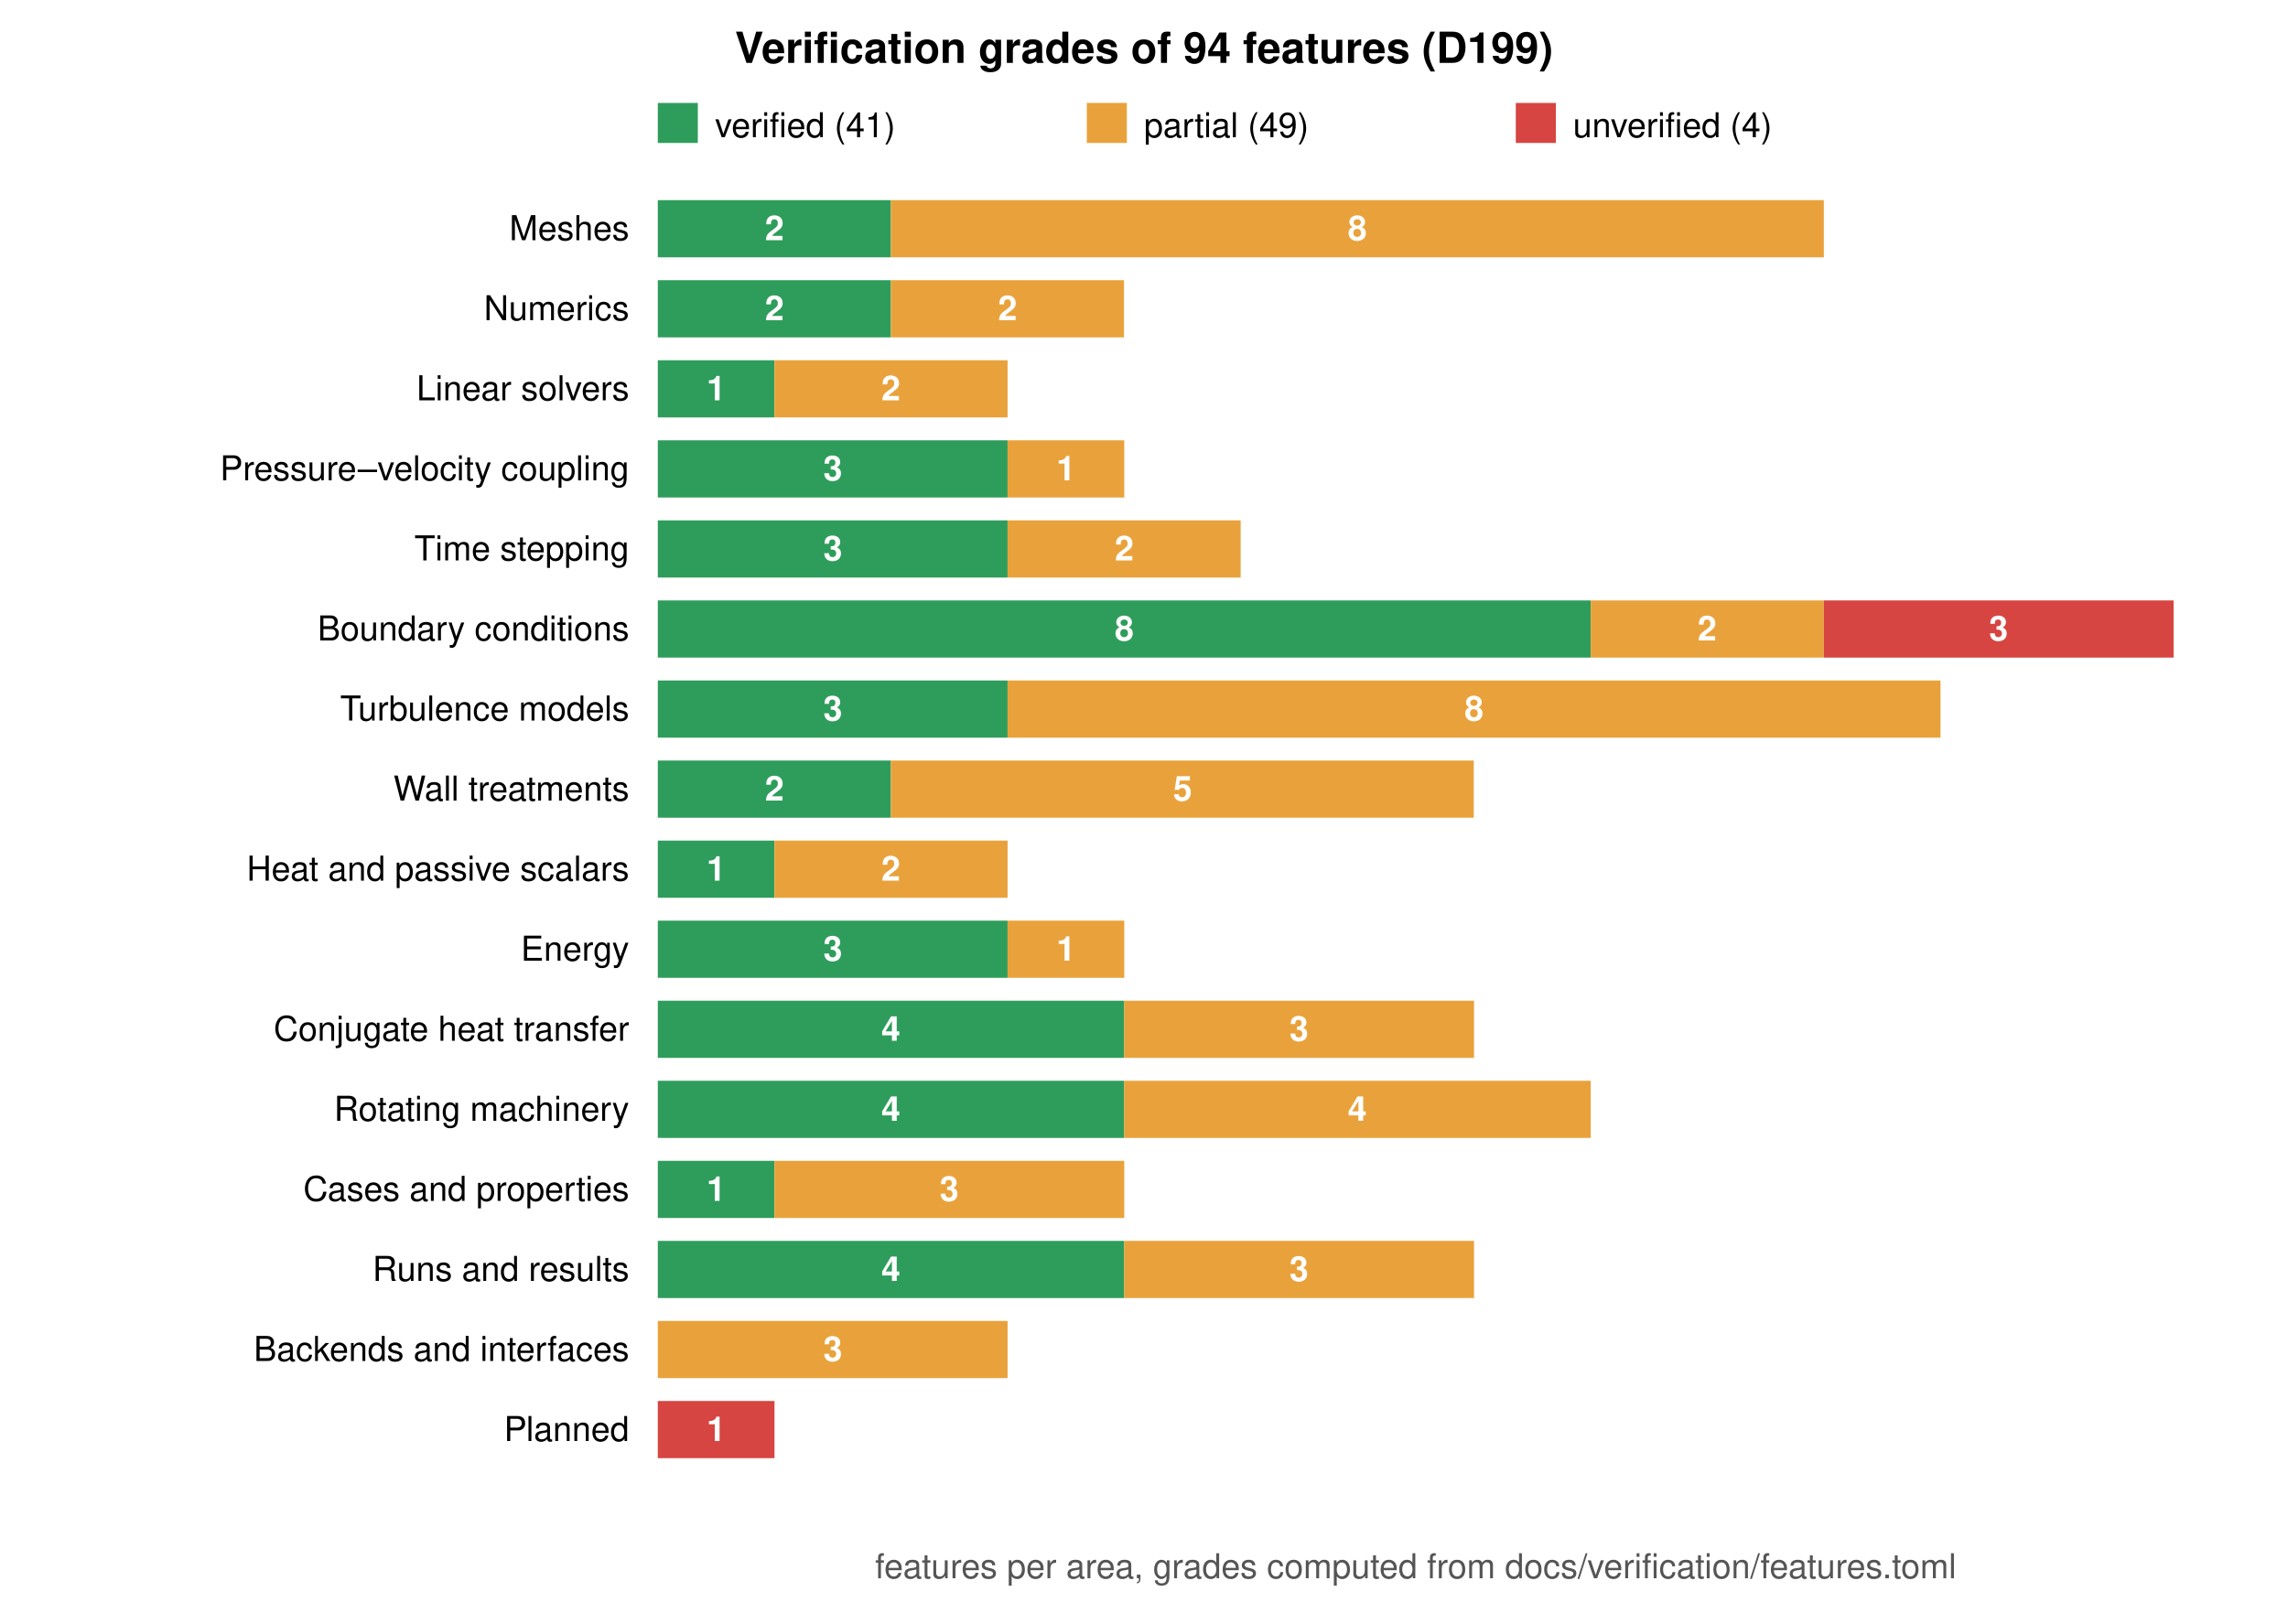
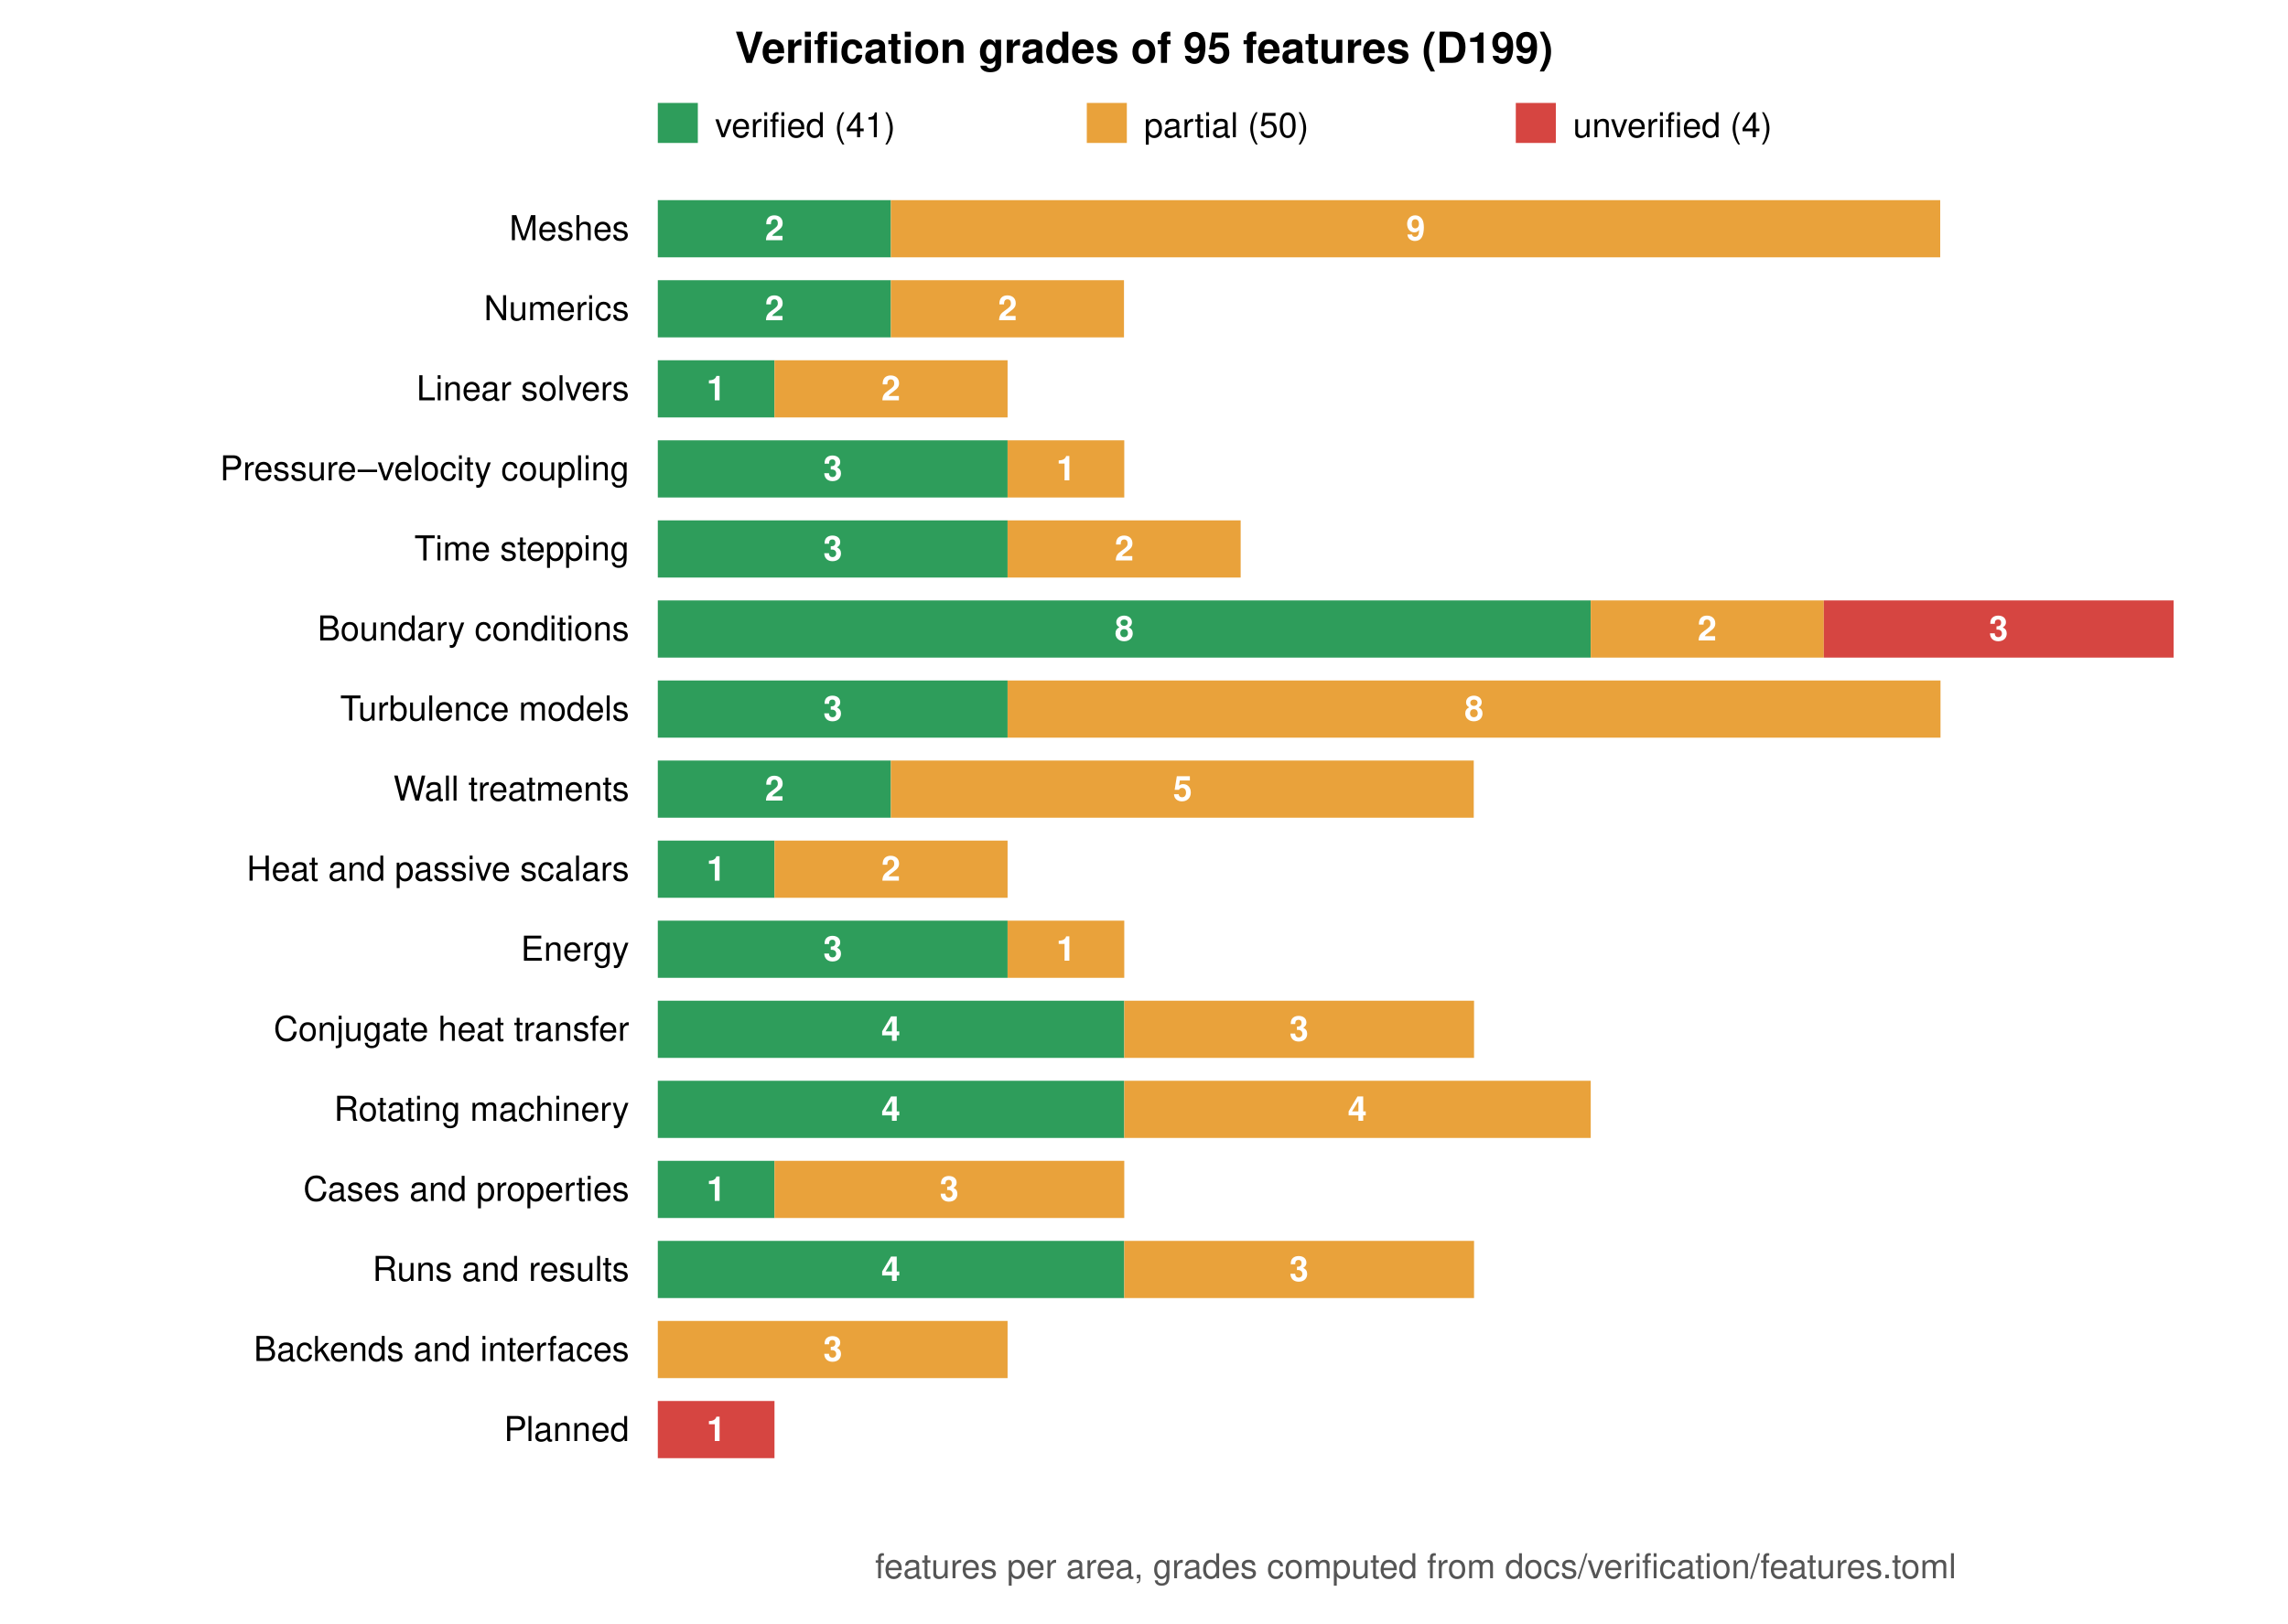
<svg xmlns="http://www.w3.org/2000/svg" viewBox="0 0 800 568" width="800" height="568" font-family="Helvetica, Arial, sans-serif" font-size="12">
  <rect width="800" height="568" fill="white" />
-   <text x="400.0" y="22" text-anchor="middle" font-size="15" font-weight="bold">Verification grades of 94 features (D199)</text>
+   <text x="400.0" y="22" text-anchor="middle" font-size="15" font-weight="bold">Verification grades of 95 features (D199)</text>
  <rect x="230" y="36" width="14" height="14" fill="#2e9d5b" />
  <text x="250" y="48">verified (41)</text>
  <rect x="380" y="36" width="14" height="14" fill="#e9a23b" />
-   <text x="400" y="48">partial (49)</text>
+   <text x="400" y="48">partial (50)</text>
  <rect x="530" y="36" width="14" height="14" fill="#d64541" />
  <text x="550" y="48">unverified (4)</text>
  <text x="220" y="84.0" text-anchor="end">Meshes</text>
  <rect x="230.0" y="70" width="81.5" height="20" fill="#2e9d5b" />
  <text x="270.8" y="84.0" text-anchor="middle" fill="white" font-weight="bold">2</text>
-   <rect x="311.5" y="70" width="326.2" height="20" fill="#e9a23b" />
-   <text x="474.6" y="84.0" text-anchor="middle" fill="white" font-weight="bold">8</text>
+   <rect x="311.5" y="70" width="366.9" height="20" fill="#e9a23b" />
+   <text x="495.0" y="84.0" text-anchor="middle" fill="white" font-weight="bold">9</text>
  <text x="220" y="112.0" text-anchor="end">Numerics</text>
  <rect x="230.0" y="98" width="81.5" height="20" fill="#2e9d5b" />
  <text x="270.8" y="112.0" text-anchor="middle" fill="white" font-weight="bold">2</text>
  <rect x="311.5" y="98" width="81.5" height="20" fill="#e9a23b" />
  <text x="352.3" y="112.0" text-anchor="middle" fill="white" font-weight="bold">2</text>
  <text x="220" y="140.0" text-anchor="end">Linear solvers</text>
  <rect x="230.0" y="126" width="40.8" height="20" fill="#2e9d5b" />
  <text x="250.4" y="140.0" text-anchor="middle" fill="white" font-weight="bold">1</text>
  <rect x="270.8" y="126" width="81.5" height="20" fill="#e9a23b" />
  <text x="311.5" y="140.0" text-anchor="middle" fill="white" font-weight="bold">2</text>
  <text x="220" y="168.0" text-anchor="end">Pressure–velocity coupling</text>
  <rect x="230.0" y="154" width="122.3" height="20" fill="#2e9d5b" />
  <text x="291.2" y="168.0" text-anchor="middle" fill="white" font-weight="bold">3</text>
  <rect x="352.3" y="154" width="40.8" height="20" fill="#e9a23b" />
  <text x="372.7" y="168.0" text-anchor="middle" fill="white" font-weight="bold">1</text>
  <text x="220" y="196.0" text-anchor="end">Time stepping</text>
  <rect x="230.0" y="182" width="122.3" height="20" fill="#2e9d5b" />
  <text x="291.2" y="196.0" text-anchor="middle" fill="white" font-weight="bold">3</text>
  <rect x="352.3" y="182" width="81.5" height="20" fill="#e9a23b" />
  <text x="393.1" y="196.0" text-anchor="middle" fill="white" font-weight="bold">2</text>
  <text x="220" y="224.0" text-anchor="end">Boundary conditions</text>
  <rect x="230.0" y="210" width="326.2" height="20" fill="#2e9d5b" />
  <text x="393.1" y="224.0" text-anchor="middle" fill="white" font-weight="bold">8</text>
  <rect x="556.2" y="210" width="81.5" height="20" fill="#e9a23b" />
  <text x="596.9" y="224.0" text-anchor="middle" fill="white" font-weight="bold">2</text>
  <rect x="637.7" y="210" width="122.3" height="20" fill="#d64541" />
  <text x="698.8" y="224.0" text-anchor="middle" fill="white" font-weight="bold">3</text>
  <text x="220" y="252.0" text-anchor="end">Turbulence models</text>
  <rect x="230.0" y="238" width="122.3" height="20" fill="#2e9d5b" />
  <text x="291.2" y="252.0" text-anchor="middle" fill="white" font-weight="bold">3</text>
  <rect x="352.3" y="238" width="326.2" height="20" fill="#e9a23b" />
  <text x="515.4" y="252.0" text-anchor="middle" fill="white" font-weight="bold">8</text>
  <text x="220" y="280.0" text-anchor="end">Wall treatments</text>
  <rect x="230.0" y="266" width="81.5" height="20" fill="#2e9d5b" />
  <text x="270.8" y="280.0" text-anchor="middle" fill="white" font-weight="bold">2</text>
  <rect x="311.5" y="266" width="203.8" height="20" fill="#e9a23b" />
  <text x="413.5" y="280.0" text-anchor="middle" fill="white" font-weight="bold">5</text>
  <text x="220" y="308.0" text-anchor="end">Heat and passive scalars</text>
  <rect x="230.0" y="294" width="40.8" height="20" fill="#2e9d5b" />
  <text x="250.4" y="308.0" text-anchor="middle" fill="white" font-weight="bold">1</text>
  <rect x="270.8" y="294" width="81.5" height="20" fill="#e9a23b" />
  <text x="311.5" y="308.0" text-anchor="middle" fill="white" font-weight="bold">2</text>
  <text x="220" y="336.0" text-anchor="end">Energy</text>
  <rect x="230.0" y="322" width="122.3" height="20" fill="#2e9d5b" />
  <text x="291.2" y="336.0" text-anchor="middle" fill="white" font-weight="bold">3</text>
  <rect x="352.3" y="322" width="40.8" height="20" fill="#e9a23b" />
  <text x="372.7" y="336.0" text-anchor="middle" fill="white" font-weight="bold">1</text>
  <text x="220" y="364.0" text-anchor="end">Conjugate heat transfer</text>
  <rect x="230.0" y="350" width="163.1" height="20" fill="#2e9d5b" />
  <text x="311.5" y="364.0" text-anchor="middle" fill="white" font-weight="bold">4</text>
  <rect x="393.1" y="350" width="122.3" height="20" fill="#e9a23b" />
  <text x="454.2" y="364.0" text-anchor="middle" fill="white" font-weight="bold">3</text>
  <text x="220" y="392.0" text-anchor="end">Rotating machinery</text>
  <rect x="230.0" y="378" width="163.1" height="20" fill="#2e9d5b" />
  <text x="311.5" y="392.0" text-anchor="middle" fill="white" font-weight="bold">4</text>
  <rect x="393.1" y="378" width="163.1" height="20" fill="#e9a23b" />
  <text x="474.6" y="392.0" text-anchor="middle" fill="white" font-weight="bold">4</text>
  <text x="220" y="420.0" text-anchor="end">Cases and properties</text>
  <rect x="230.0" y="406" width="40.8" height="20" fill="#2e9d5b" />
  <text x="250.4" y="420.0" text-anchor="middle" fill="white" font-weight="bold">1</text>
  <rect x="270.8" y="406" width="122.3" height="20" fill="#e9a23b" />
  <text x="331.9" y="420.0" text-anchor="middle" fill="white" font-weight="bold">3</text>
  <text x="220" y="448.0" text-anchor="end">Runs and results</text>
  <rect x="230.0" y="434" width="163.1" height="20" fill="#2e9d5b" />
  <text x="311.5" y="448.0" text-anchor="middle" fill="white" font-weight="bold">4</text>
  <rect x="393.1" y="434" width="122.3" height="20" fill="#e9a23b" />
  <text x="454.2" y="448.0" text-anchor="middle" fill="white" font-weight="bold">3</text>
  <text x="220" y="476.0" text-anchor="end">Backends and interfaces</text>
  <rect x="230.0" y="462" width="122.3" height="20" fill="#e9a23b" />
  <text x="291.2" y="476.0" text-anchor="middle" fill="white" font-weight="bold">3</text>
  <text x="220" y="504.0" text-anchor="end">Planned</text>
  <rect x="230.0" y="490" width="40.8" height="20" fill="#d64541" />
  <text x="250.4" y="504.0" text-anchor="middle" fill="white" font-weight="bold">1</text>
  <text x="495.0" y="552" text-anchor="middle" fill="#555">features per area, grades computed from docs/verification/features.toml</text>
</svg>
